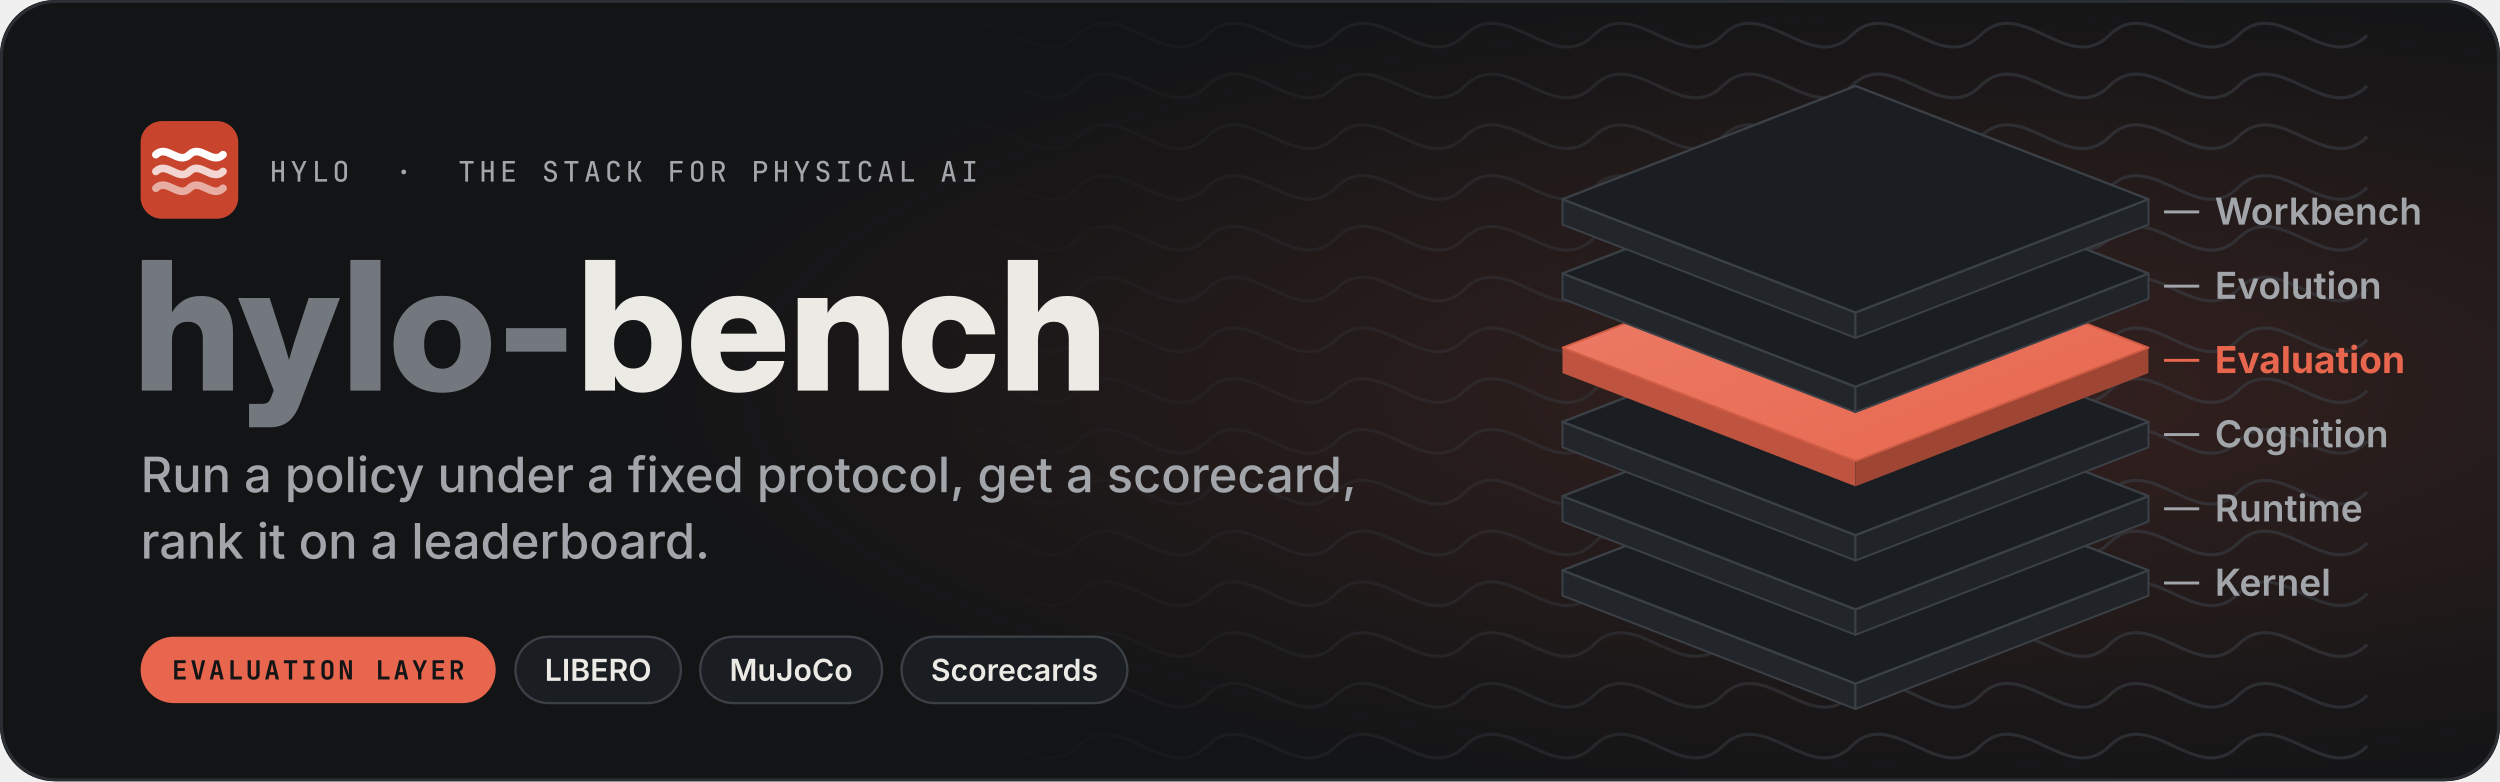
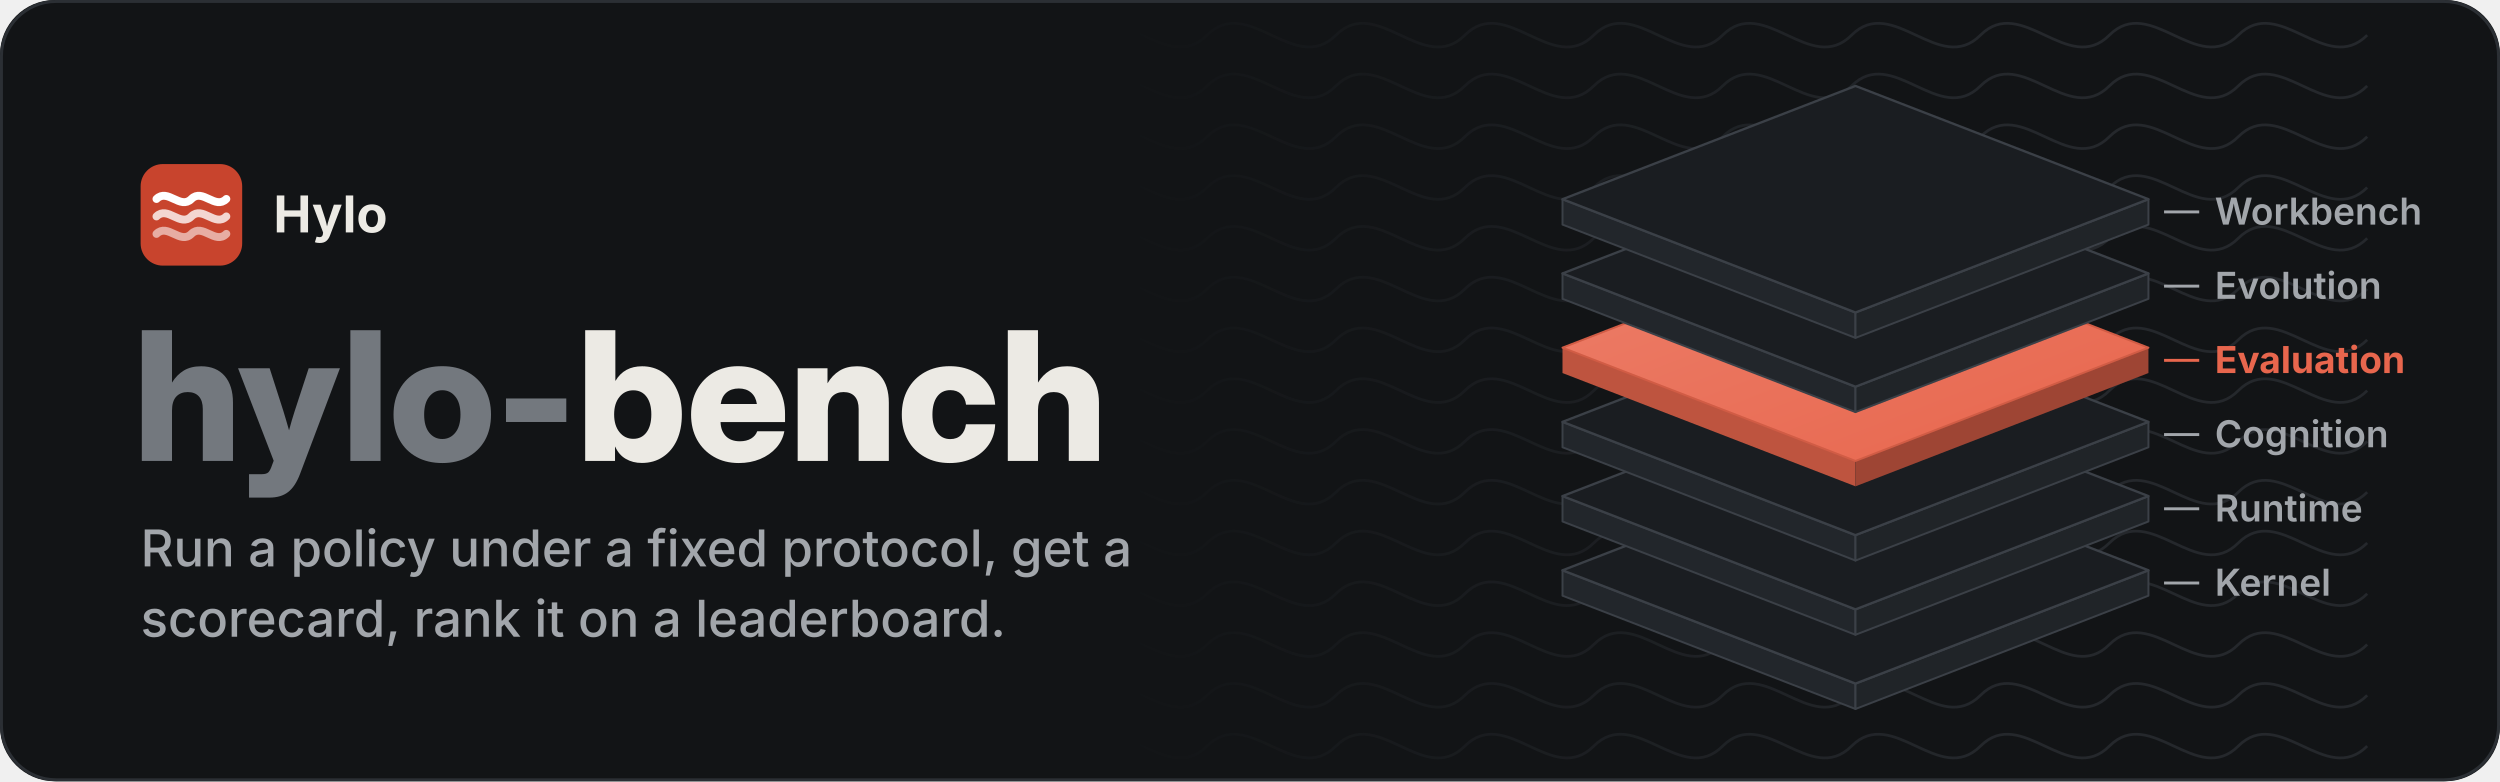
<svg xmlns="http://www.w3.org/2000/svg" viewBox="0 0 1280 400" width="1280" height="400" role="img" aria-labelledby="t d">
  <defs>
+     <path id="b161" d="M135 0V1490H440V888H1089V1490H1395V0H1089V635H440V0Z" />
    <path id="b507" d="M440 -22Q280 -22 174 62Q68 147 68 313Q68 438 128 509Q188 580 284 613Q380 646 490 656Q634 670 698 686Q761 701 761 756V761Q761 832 716 871Q670 910 586 910Q499 910 446 872Q393 835 375 781L100 827Q143 972 272 1052Q400 1132 587 1132Q707 1132 816 1094Q924 1056 992 972Q1061 889 1061 753V0H777V155H767Q726 77 645 28Q564 -22 440 -22ZM525 189Q630 189 696 250Q763 311 763 400V521Q745 508 704 498Q664 489 619 482Q574 474 541 470Q458 458 407 423Q356 388 356 321Q356 256 404 222Q451 189 525 189Z" />
    <path id="b689" d="M128 0V1118H428V0ZM278 1264Q210 1264 162 1309Q114 1354 114 1418Q114 1482 162 1527Q210 1572 278 1572Q346 1572 394 1527Q443 1482 443 1418Q443 1354 394 1309Q346 1264 278 1264Z" />
    <path id="b736" d="M428 1490V0H128V1490Z" />
    <path id="b773" d="M428 647V0H128V1118H411L415 887Q462 1004 548 1068Q634 1132 763 1132Q937 1132 1042 1020Q1147 908 1147 711V0H847V659Q847 763 794 822Q740 881 645 881Q549 881 488 820Q428 758 428 647Z" />
    <path id="b790" d="M628 -22Q460 -22 337 50Q214 123 148 252Q81 382 81 554Q81 727 148 857Q214 987 337 1060Q460 1132 628 1132Q796 1132 919 1060Q1042 987 1108 857Q1175 727 1175 554Q1175 382 1108 252Q1042 123 919 50Q796 -22 628 -22ZM628 214Q748 214 809 311Q870 408 870 555Q870 703 809 800Q748 896 628 896Q508 896 448 800Q387 703 387 555Q387 408 448 311Q508 214 628 214Z" />
    <path id="b889" d="M683 1118V889H474V327Q474 223 576 223Q593 223 624 228Q654 232 671 236L714 11Q664 -4 614 -10Q565 -16 520 -16Q352 -16 263 66Q174 147 174 301V889H20V1118H174V1384H474V1118Z" />
    <path id="b915" d="M513 -14Q339 -14 234 98Q128 210 128 407V1118H428V459Q428 355 482 296Q536 237 630 237Q726 237 786 298Q847 360 847 471V1118H1148V0H864L860 232Q813 113 726 50Q640 -14 513 -14Z" />
    <path id="b95" d="M135 0V1490H1132V1237H440V877H1080V628H440V253H1134V0Z" />
    <path id="b980" d="M443 0 31 1118H350L538 538Q561 463 580 387Q600 311 618 233Q635 311 654 386Q672 462 696 538L882 1118H1197L784 0Z" />
+     <path id="b998" d="M120 -396 189 -170 226 -179Q317 -204 375 -176Q433 -147 443 -63L451 -3L31 1118H350L538 538Q561 465 577 392Q593 320 609 246Q627 321 646 394Q666 466 690 538L886 1118H1201L726 -132Q675 -267 580 -346Q484 -426 316 -426Q256 -426 204 -418Q152 -409 120 -396Z" />
    <path id="dx1459" d="M806 712V444H119V712Z" />
    <path id="dx578" d="M742 -23Q638 -23 558 24Q479 70 438 163H436V0H96V1490H440V914H442Q540 1079 745 1079Q879 1079 981 1009Q1083 939 1140 815Q1198 691 1198 530Q1198 363 1142 238Q1085 114 982 46Q880 -23 742 -23ZM645 252Q740 252 795 326Q850 400 850 530Q850 659 795 732Q740 805 645 805Q548 805 487 730Q426 655 426 530Q426 403 487 328Q548 252 645 252Z" />
    <path id="dx586" d="M598 -24Q434 -24 312 46Q189 115 120 239Q52 363 52 528Q52 692 120 816Q189 941 312 1010Q435 1080 598 1080Q745 1080 859 1024Q973 968 1040 869Q1108 770 1116 641H784Q776 716 728 762Q681 807 605 807Q508 807 454 732Q401 658 401 528Q401 398 455 324Q509 249 605 249Q681 249 727 295Q773 341 783 418H1116Q1112 289 1046 190Q979 90 864 33Q748 -24 598 -24Z" />
    <path id="dx614" d="M596 -24Q434 -24 312 47Q189 118 120 242Q52 367 52 528Q52 689 120 814Q189 938 310 1009Q431 1080 587 1080Q746 1080 866 1010Q987 941 1055 818Q1123 696 1123 536V443H388Q391 342 448 283Q506 224 608 224Q684 224 736 255Q787 286 806 338H1115Q1096 232 1023 150Q950 68 840 22Q729 -24 596 -24ZM390 649H802Q790 732 736 779Q682 826 596 826Q509 826 455 779Q401 732 390 649Z" />
    <path id="dx670" d="M440 574V0H96V1490H440V893Q493 980 574 1030Q655 1079 772 1079Q944 1079 1040 969Q1135 859 1135 664V0H791V592Q791 686 746 736Q701 785 619 785Q538 785 489 734Q440 682 440 574Z" />
    <path id="dx736" d="M440 1490V0H96V1490Z" />
    <path id="dx773" d="M440 574V0H96V1056H436V885Q489 975 571 1027Q653 1079 772 1079Q944 1079 1040 969Q1135 859 1135 664V0H791V592Q791 686 746 736Q701 785 619 785Q538 785 489 734Q440 682 440 574Z" />
    <path id="dx790" d="M608 -24Q442 -24 317 44Q192 112 122 236Q52 360 52 528Q52 694 122 818Q192 943 317 1012Q442 1080 608 1080Q773 1080 898 1012Q1024 943 1094 818Q1163 694 1163 528Q1163 360 1094 236Q1024 113 898 44Q773 -24 608 -24ZM608 250Q698 250 756 322Q815 394 815 528Q815 662 756 734Q698 806 608 806Q518 806 460 734Q401 662 401 528Q401 394 459 322Q517 250 608 250Z" />
    <path id="dx998" d="M129 -418V-151H275Q329 -151 351 -128Q373 -104 392 -46L410 2L4 1056H364L520 570Q537 515 553 460Q569 405 585 349Q600 405 616 460Q633 515 650 570L809 1056H1165L710 -149Q656 -292 574 -355Q493 -418 360 -418Z" />
    <path id="m1501" d="M125 -371 213 214H450L285 -371Z" />
    <path id="m1502" d="M311 -15Q249 -15 206 28Q163 70 163 132Q163 194 206 237Q249 280 311 280Q373 280 416 237Q458 194 458 132Q458 70 416 28Q373 -15 311 -15Z" />
    <path id="m384" d="M165 0V1490H699Q871 1490 986 1430Q1101 1370 1158 1264Q1215 1159 1215 1022Q1215 872 1147 762Q1079 653 943 602L1271 0H1012L710 563Q704 563 697 563H393V0ZM393 758H675Q839 758 912 828Q984 897 984 1022Q984 1148 911 1222Q838 1295 673 1295H393Z" />
    <path id="m507" d="M461 -25Q354 -25 268 14Q183 54 133 130Q83 206 83 316Q83 411 120 472Q157 534 219 570Q281 605 358 623Q434 641 513 650Q661 667 728 680Q795 692 795 751V757Q795 850 740 902Q686 953 581 953Q471 953 408 905Q345 857 322 800L115 854Q153 954 224 1015Q295 1076 386 1104Q478 1132 578 1132Q645 1132 721 1116Q797 1100 864 1058Q931 1017 973 940Q1015 863 1015 742V0H802V153H791Q758 87 678 31Q597 -25 461 -25ZM510 152Q599 152 663 188Q727 223 762 280Q796 337 796 403V546Q780 530 728 518Q675 507 617 499Q559 491 525 487Q432 474 366 436Q299 399 299 313Q299 233 358 192Q418 152 510 152Z" />
    <path id="m578" d="M703 -22Q601 -22 537 12Q473 47 436 93Q400 139 380 175H362V0H148V1490H368V936H380Q399 970 434 1016Q470 1063 534 1098Q598 1132 703 1132Q837 1132 942 1064Q1048 996 1109 867Q1170 738 1170 556Q1170 376 1110 246Q1050 116 944 47Q839 -22 703 -22ZM654 165Q750 165 814 217Q879 269 912 358Q945 447 945 558Q945 668 912 756Q880 843 816 894Q751 945 654 945Q512 945 438 838Q364 732 364 558Q364 383 439 274Q514 165 654 165Z" />
    <path id="m586" d="M618 -23Q460 -23 343 49Q226 121 161 250Q96 380 96 553Q96 727 161 858Q226 988 343 1060Q460 1132 618 1132Q792 1132 918 1044Q1045 957 1086 802L877 752Q854 839 788 892Q721 946 619 946Q518 946 452 893Q385 840 352 750Q320 661 320 553Q320 446 352 358Q385 269 452 216Q518 163 619 163Q723 163 791 218Q859 274 881 365L1089 315Q1048 157 921 67Q794 -23 618 -23Z" />
    <path id="m597" d="M564 -22Q428 -22 322 47Q217 116 156 246Q96 376 96 556Q96 738 157 867Q218 996 324 1064Q429 1132 564 1132Q668 1132 732 1098Q796 1063 832 1016Q867 970 886 936H898V1490H1118V0H904V175H886Q866 139 830 93Q793 47 729 12Q665 -22 564 -22ZM612 165Q752 165 827 274Q902 383 902 558Q902 732 828 838Q754 945 612 945Q515 945 450 894Q386 843 354 756Q321 668 321 558Q321 447 354 358Q387 269 452 217Q517 165 612 165Z" />
    <path id="m614" d="M630 -23Q465 -23 345 48Q225 119 160 248Q96 377 96 551Q96 723 160 854Q223 985 339 1058Q455 1132 611 1132Q738 1132 852 1076Q967 1019 1038 896Q1110 772 1110 570V492H317Q323 330 409 244Q495 159 632 159Q724 159 790 199Q857 239 886 317L1093 268Q1053 137 931 57Q809 -23 630 -23ZM318 656H892Q880 788 810 869Q739 950 612 950Q480 950 404 864Q327 777 318 656Z" />
    <path id="m647" d="M702 1118V939H452V0H232V939H20V1118H232V1246Q232 1350 278 1420Q325 1490 400 1525Q476 1560 565 1560Q631 1560 678 1550Q726 1539 749 1530L698 1352Q682 1356 658 1362Q634 1368 600 1368Q521 1368 486 1329Q452 1290 452 1216V1118Z" />
    <path id="m658" d="M616 -442Q422 -442 305 -371Q188 -300 141 -199L325 -112Q345 -144 378 -180Q412 -215 468 -240Q525 -265 615 -265Q742 -265 822 -204Q902 -144 902 -15V203H883Q863 166 828 123Q792 80 728 48Q665 17 563 17Q431 17 326 79Q220 141 158 262Q96 384 96 563Q96 741 158 868Q219 996 325 1064Q431 1132 566 1132Q669 1132 734 1098Q798 1063 834 1017Q871 971 890 936H906V1118H1121V-16Q1121 -163 1054 -257Q987 -351 873 -396Q759 -442 616 -442ZM614 200Q754 200 828 297Q903 394 903 566Q903 734 830 840Q756 945 614 945Q517 945 452 894Q386 844 354 758Q321 673 321 566Q321 402 396 301Q470 200 614 200Z" />
    <path id="m689" d="M148 0V1118H368V0ZM259 1289Q202 1289 162 1327Q121 1365 121 1419Q121 1474 162 1512Q202 1550 259 1550Q316 1550 357 1512Q398 1474 398 1419Q398 1365 357 1327Q316 1289 259 1289Z" />
    <path id="m727" d="M148 0V1490H368V646H388L829 1118H1093L643 636L1124 0H852L475 501L368 394V0Z" />
    <path id="m736" d="M368 1490V0H148V1490Z" />
    <path id="m773" d="M368 662V0H148V1118H358L359 903Q411 1021 498 1076Q586 1132 704 1132Q875 1132 980 1024Q1084 917 1084 710V0H864V683Q864 804 801 872Q738 940 628 940Q516 940 442 868Q368 795 368 662Z" />
    <path id="m790" d="M618 -23Q461 -23 344 49Q226 121 161 250Q96 380 96 553Q96 727 161 858Q226 988 344 1060Q461 1132 618 1132Q776 1132 894 1060Q1011 988 1076 858Q1141 727 1141 553Q1141 380 1076 250Q1011 121 894 49Q776 -23 618 -23ZM618 163Q720 163 786 216Q853 270 886 358Q918 447 918 553Q918 660 886 750Q853 839 786 892Q720 946 618 946Q517 946 451 892Q385 839 352 750Q320 660 320 553Q320 447 352 358Q385 270 451 216Q517 163 618 163Z" />
    <path id="m843" d="M148 -418V1118H362V936H380Q399 970 434 1016Q470 1063 534 1098Q598 1132 703 1132Q837 1132 942 1064Q1048 996 1109 867Q1170 738 1170 556Q1170 376 1110 246Q1050 116 944 47Q839 -22 703 -22Q601 -22 537 12Q473 47 436 93Q400 139 380 175H368V-418ZM654 165Q750 165 814 217Q879 269 912 358Q945 447 945 558Q945 668 912 756Q880 843 816 894Q751 945 654 945Q512 945 438 838Q364 732 364 558Q364 383 439 274Q514 165 654 165Z" />
    <path id="m852" d="M148 0V1118H361V938H373Q403 1029 480 1082Q558 1134 656 1134Q677 1134 704 1132Q732 1130 749 1128V918Q737 921 703 926Q669 930 634 930Q519 930 444 860Q368 789 368 679V0Z" />
    <path id="m871" d="M549 -23Q367 -23 248 56Q128 134 98 283L305 326Q350 155 551 155Q658 155 720 200Q783 244 783 306Q783 412 626 447L438 490Q130 559 130 799Q130 899 186 974Q241 1049 338 1090Q436 1132 563 1132Q744 1132 847 1054Q950 977 986 853L789 810Q768 869 716 914Q664 958 565 958Q474 958 413 917Q352 876 352 813Q352 757 392 722Q433 688 525 667L705 627Q1010 558 1010 325Q1010 223 952 144Q893 66 789 22Q685 -23 549 -23Z" />
    <path id="m889" d="M626 1118V939H403V302Q403 235 432 204Q460 172 525 172Q543 172 570 176Q598 180 618 184L657 8Q622 -4 582 -10Q541 -15 503 -15Q351 -15 267 64Q183 142 183 284V939H20V1118H183V1384H403V1118Z" />
    <path id="m915" d="M529 -14Q358 -14 253 94Q148 201 148 408V1118H368V435Q368 314 432 246Q495 178 604 178Q716 178 790 250Q864 323 864 456V1118H1085V0H874L873 217Q820 95 732 40Q645 -14 529 -14Z" />
    <path id="m993" d="M57 0 439 574 80 1118H328L454 915Q490 856 519 802Q548 747 575 696Q602 747 630 802Q657 856 694 915L823 1118H1067L703 566L1084 0H837L687 238Q652 294 624 346Q595 398 568 448Q543 398 516 346Q489 294 454 238L302 0Z" />
    <path id="m998" d="M133 -402 187 -223 212 -229Q297 -252 356 -224Q416 -195 447 -87L471 -5L46 1118H284L505 483Q530 409 549 337Q568 265 586 193Q605 265 625 338Q645 410 671 483L896 1118H1132L646 -155Q595 -289 508 -358Q422 -426 287 -426Q235 -426 194 -418Q154 -411 133 -402Z" />
-     <path id="mono1" d="M46 0 235 730H366L554 0H453L407 190H193L147 0ZM213 272H387L335 490Q320 550 311 592Q302 634 300 649Q298 634 289 592Q280 550 266 491Z" />
-     <path id="mono122" d="M88 0V730H325Q395 730 446 703Q497 676 525 628Q553 579 553 512Q553 446 525 398Q497 349 446 322Q394 295 325 295H187V0ZM187 383H325Q383 383 417 418Q451 454 451 512Q451 571 417 606Q383 642 325 642H187Z" />
-     <path id="mono125" d="M89 0V730H315Q382 730 432 704Q482 677 510 630Q538 582 538 518Q538 444 500 391Q463 338 401 316L548 0H439L300 305H187V0ZM187 393H315Q371 393 404 427Q436 461 436 517Q436 574 403 608Q370 642 315 642H187Z" />
-     <path id="mono129" d="M304 -10Q196 -10 132 46Q68 103 68 202H167Q167 144 204 111Q241 78 304 78Q364 78 400 112Q435 145 435 201Q435 243 412 274Q389 306 347 317L239 346Q168 366 126 418Q85 471 85 543Q85 602 112 646Q138 691 186 716Q234 740 297 740Q361 740 410 716Q458 691 485 647Q512 603 512 545H414Q414 593 382 623Q349 653 297 653Q245 653 214 623Q182 593 182 545Q182 506 203 480Q224 453 262 442L373 412Q448 392 490 336Q532 279 532 201Q532 137 504 90Q476 42 424 16Q373 -10 304 -10Z" />
-     <path id="mono137" d="M251 0V640H53V730H547V640H350V0Z" />
-     <path id="mono168" d="M251 0V271L32 730H137L272 442Q284 416 292 395Q299 374 301 365Q304 374 312 395Q319 416 332 442L466 730H568L350 271V0Z" />
-     <path id="mono27" d="M308 -10Q207 -10 148 46Q88 103 88 202V529Q88 627 148 684Q207 740 308 740Q408 740 468 683Q527 626 527 529H428Q428 588 396 620Q364 652 308 652Q251 652 219 620Q187 588 187 529V202Q187 142 219 110Q251 78 308 78Q364 78 396 110Q428 142 428 202H527Q527 104 468 47Q408 -10 308 -10Z" />
-     <path id="mono37" d="M97 0V730H522V641H195V424H487V338H195V89H522V0Z" />
-     <path id="mono56" d="M91 0V730H527V639H188V409H501V319H190V0Z" />
-     <path id="mono64" d="M89 0V730H188V422H412V730H511V0H412V332H188V0Z" />
-     <path id="mono67" d="M101 0V90H250V640H101V730H499V640H350V90H499V0Z" />
-     <path id="mono81" d="M88 0V730H187V420H289L445 730H553L376 379L562 0H450L287 333H187V0Z" />
-     <path id="mono818" d="M300 259Q262 259 238 282Q215 305 215 341Q215 379 238 403Q262 427 300 427Q338 427 362 403Q385 379 385 341Q385 305 362 282Q338 259 300 259Z" />
-     <path id="mono83" d="M128 0V730H227V90H552V0Z" />
-     <path id="mono96" d="M300 -10Q200 -10 142 48Q84 106 84 212V519Q84 624 142 682Q200 740 300 740Q400 740 458 682Q516 625 516 519V212Q516 106 458 48Q400 -10 300 -10ZM300 78Q356 78 386 110Q417 142 417 202V529Q417 588 387 620Q357 652 300 652Q243 652 213 620Q183 588 183 529V202Q183 142 214 110Q244 78 300 78Z" />
-     <path id="monob1" d="M35 0 219 730H380L565 0H437L397 177H203L163 0ZM226 279H374L330 475Q319 524 311 564Q303 603 300 621Q297 603 289 564Q281 524 270 476Z" />
-     <path id="monob125" d="M77 0V730H307Q380 730 434 703Q487 676 517 628Q547 579 547 513Q547 440 511 386Q475 331 414 308L557 0H420L292 290H201V0ZM201 400H307Q360 400 390 429Q420 458 420 509Q420 560 390 590Q359 620 307 620H201Z" />
-     <path id="monob137" d="M237 0V617H46V730H554V617H363V0Z" />
-     <path id="monob142" d="M300 -10Q193 -10 132 48Q72 107 72 208V730H198V209Q198 157 224 128Q250 99 300 99Q349 99 376 128Q402 157 402 209V730H528V208Q528 107 468 48Q408 -10 300 -10Z" />
-     <path id="monob161" d="M219 0 35 730H164L275 254Q284 219 292 178Q299 138 303 114Q307 138 314 178Q322 219 331 255L438 730H565L381 0Z" />
-     <path id="monob168" d="M237 0V265L23 730H155L268 477Q281 447 290 418Q299 389 302 373Q306 389 314 418Q323 447 336 477L447 730H577L363 265V0Z" />
-     <path id="monob37" d="M88 0V730H526V620H211V430H491V324H211V110H526V0Z" />
-     <path id="monob67" d="M90 0V113H237V617H90V730H510V617H363V113H510V0Z" />
-     <path id="monob83" d="M121 0V730H246V113H556V0Z" />
-     <path id="monob90" d="M72 0V730H225L428 140Q425 172 422 216Q419 259 416 304Q414 349 414 384V730H528V0H375L174 590Q176 561 179 520Q182 479 184 436Q186 393 186 357V0Z" />
-     <path id="monob96" d="M300 -10Q195 -10 134 50Q72 110 72 216V514Q72 620 134 680Q195 740 300 740Q405 740 466 680Q528 620 528 515V216Q528 110 466 50Q405 -10 300 -10ZM300 100Q351 100 377 128Q403 155 403 206V524Q403 575 377 602Q351 630 300 630Q249 630 223 602Q197 575 197 524V206Q197 155 223 128Q249 100 300 100Z" />
-     <path id="sb197" d="M417 1490V0H150V1490Z" />
-     <path id="sb266" d="M560 -20Q339 -20 208 100Q78 219 78 440V525H345V438Q345 320 404 260Q462 200 560 200Q657 200 715 260Q773 321 773 438V1490H1038V441Q1038 219 908 100Q779 -20 560 -20Z" />
    <path id="sb271" d="M150 0V1490H417V1048L413 729Q465 809 523 884Q581 959 654 1044L1045 1490H1377L805 845L1387 0H1072L620 668L417 447V0Z" />
-     <path id="sb281" d="M150 0V1490H417V225H1075V0Z" />
-     <path id="sb292" d="M150 0V1490H552L835 721Q850 677 870 606Q889 536 909 456Q929 375 946 301Q963 374 983 454Q1003 535 1022 606Q1042 676 1056 721L1336 1490H1739V0H1473V752Q1473 808 1474 890Q1476 973 1478 1066Q1481 1159 1482 1248Q1457 1152 1429 1057Q1401 962 1376 882Q1351 802 1333 752L1058 0H831L552 752Q534 800 510 878Q485 956 458 1050Q430 1144 402 1240Q404 1156 406 1064Q409 973 410 891Q412 809 412 752V0Z" />
-     <path id="sb321" d="M788 -20Q592 -20 438 71Q283 162 193 333Q103 504 103 744Q103 985 193 1156Q283 1328 438 1419Q592 1510 788 1510Q983 1510 1138 1419Q1292 1328 1382 1156Q1471 985 1471 744Q1471 503 1382 332Q1292 162 1138 71Q983 -20 788 -20ZM788 219Q970 219 1086 354Q1202 489 1202 744Q1202 1000 1086 1136Q970 1271 788 1271Q605 1271 488 1136Q371 1000 371 744Q371 490 488 354Q605 219 788 219Z" />
    <path id="sb384" d="M150 0V1490H707Q964 1490 1098 1358Q1232 1226 1232 1013Q1232 862 1164 753Q1096 644 964 592L1287 0H988L695 547H417V0ZM417 768H668Q819 768 889 832Q959 895 959 1013Q959 1133 889 1200Q819 1266 666 1266H417Z" />
-     <path id="sb397" d="M673 -23Q413 -23 258 97Q104 217 95 438H358Q367 320 456 262Q545 205 671 205Q803 205 886 264Q970 324 970 420Q970 507 896 552Q822 596 701 627L532 671Q345 719 240 816Q136 913 136 1071Q136 1203 207 1302Q278 1400 401 1455Q524 1510 680 1510Q839 1510 958 1455Q1078 1400 1146 1303Q1214 1206 1217 1082H958Q948 1177 872 1230Q797 1283 676 1283Q550 1283 478 1228Q406 1172 406 1087Q406 1024 444 984Q483 945 542 921Q600 897 660 882L799 846Q909 819 1010 768Q1110 718 1174 633Q1237 548 1237 418Q1237 287 1170 188Q1103 88 977 32Q851 -23 673 -23Z" />
    <path id="sb459" d="M452 0 50 1490H337L531 697Q554 596 574 484Q594 371 613 260Q633 371 654 484Q676 596 701 697L903 1490H1186L1387 697Q1412 597 1434 486Q1455 375 1475 265Q1494 375 1514 486Q1535 597 1558 697L1751 1490H2039L1636 0H1330L1113 823Q1093 901 1076 989Q1059 1077 1043 1173Q1028 1080 1012 993Q997 906 975 823L758 0Z" />
-     <path id="sb507" d="M450 -23Q344 -23 259 16Q174 54 125 129Q76 204 76 314Q76 440 138 510Q199 579 296 610Q394 642 502 653Q648 669 713 682Q778 696 778 754V759Q778 841 728 886Q678 932 583 932Q485 932 427 889Q369 846 349 791L108 840Q157 988 286 1060Q414 1132 582 1132Q661 1132 742 1114Q822 1095 889 1052Q956 1008 997 934Q1038 859 1038 747V0H789V154H779Q742 82 661 30Q580 -23 450 -23ZM517 170Q637 170 708 239Q780 308 780 401V533Q762 519 716 508Q670 498 618 490Q567 483 533 478Q445 466 386 430Q328 394 328 317Q328 245 381 208Q434 170 517 170Z" />
    <path id="sb578" d="M728 -20Q632 -20 568 12Q505 45 467 91Q429 137 409 177H392V0H138V1490H398V933H409Q428 972 465 1018Q502 1065 566 1098Q630 1132 729 1132Q858 1132 962 1066Q1067 1000 1128 872Q1190 743 1190 557Q1190 373 1130 244Q1069 115 965 48Q861 -20 728 -20ZM658 194Q788 194 856 298Q923 401 923 558Q923 714 856 816Q790 918 658 918Q529 918 461 820Q393 721 393 558Q393 395 462 294Q531 194 658 194Z" />
    <path id="sb586" d="M623 -23Q460 -23 340 50Q220 122 154 252Q89 381 89 553Q89 727 154 858Q220 988 340 1060Q460 1132 623 1132Q810 1132 940 1038Q1069 945 1105 781L862 730Q841 817 780 869Q719 921 625 921Q489 921 422 816Q354 711 354 554Q354 451 384 368Q414 285 474 236Q534 188 625 188Q721 188 782 242Q844 297 865 387L1108 336Q1072 169 942 73Q812 -23 623 -23Z" />
-     <path id="sb597" d="M550 -20Q418 -20 314 48Q209 115 149 244Q89 373 89 557Q89 743 150 872Q211 1000 316 1066Q420 1132 549 1132Q649 1132 712 1098Q776 1065 813 1018Q850 972 870 933H881V1490H1141V0H886V177H870Q849 137 811 91Q773 45 710 12Q646 -20 550 -20ZM621 194Q748 194 817 294Q886 395 886 558Q886 721 818 820Q749 918 621 918Q489 918 422 816Q355 714 355 558Q355 401 422 298Q490 194 621 194Z" />
    <path id="sb614" d="M632 -23Q463 -23 342 48Q220 119 154 248Q89 377 89 552Q89 724 154 854Q218 985 336 1058Q455 1132 615 1132Q751 1132 868 1072Q984 1013 1055 888Q1126 764 1126 568V486H348Q353 337 432 259Q510 181 635 181Q721 181 782 218Q844 255 870 326L1109 277Q1069 142 944 60Q818 -23 632 -23ZM349 663H873Q861 783 796 856Q732 928 616 928Q497 928 428 852Q358 775 349 663Z" />
-     <path id="sb65" d="M150 0V1490H720Q881 1490 988 1440Q1094 1389 1148 1302Q1201 1214 1201 1103Q1201 967 1126 889Q1050 811 941 786V771Q1020 767 1093 723Q1166 679 1212 599Q1259 519 1259 406Q1259 290 1203 198Q1147 106 1034 53Q922 0 751 0ZM417 223H709Q857 223 922 280Q988 337 988 426Q988 526 915 594Q842 662 718 662H417ZM417 855H686Q792 855 863 912Q934 970 934 1069Q934 1156 873 1212Q812 1268 692 1268H417Z" />
    <path id="sb658" d="M620 -442Q418 -442 296 -368Q174 -294 132 -183L352 -104Q378 -152 438 -198Q497 -244 619 -244Q740 -244 813 -188Q886 -131 886 -11V200H864Q844 160 807 117Q770 74 708 46Q646 17 549 17Q421 17 316 78Q212 138 150 259Q89 380 89 562Q89 745 150 872Q212 1000 317 1066Q422 1132 551 1132Q650 1132 714 1099Q778 1066 816 1020Q854 973 874 933H888V1118H1143V-3Q1143 -153 1075 -250Q1007 -347 889 -394Q771 -442 620 -442ZM622 222Q749 222 818 313Q887 404 887 564Q887 723 819 820Q751 918 622 918Q490 918 422 817Q355 716 355 564Q355 409 423 316Q491 222 622 222Z" />
    <path id="sb670" d="M398 655V0H138V1490H394V911Q496 1132 733 1132Q906 1132 1011 1022Q1116 912 1116 711V0H855V671Q855 783 797 847Q739 911 637 911Q533 911 466 844Q398 777 398 655Z" />
    <path id="sb689" d="M138 0V1118H398V0ZM268 1276Q206 1276 162 1318Q117 1359 117 1419Q117 1478 162 1520Q206 1561 268 1561Q331 1561 376 1520Q420 1478 420 1419Q420 1359 376 1318Q331 1276 268 1276Z" />
    <path id="sb727" d="M138 0V1490H398V667H417L820 1118H1125L692 635L1151 0H839L494 479L398 376V0Z" />
    <path id="sb73" d="M785 -20Q589 -20 435 71Q281 162 192 333Q103 504 103 744Q103 985 192 1156Q282 1328 436 1419Q590 1510 785 1510Q948 1510 1082 1449Q1215 1388 1302 1272Q1389 1157 1413 994H1144Q1119 1126 1021 1198Q923 1271 789 1271Q606 1271 488 1134Q371 998 371 744Q371 487 489 353Q607 219 788 219Q922 219 1020 292Q1119 364 1144 496H1414Q1393 353 1311 236Q1229 119 1095 50Q961 -20 785 -20Z" />
    <path id="sb736" d="M398 1490V0H138V1490Z" />
    <path id="sb766" d="M138 0V1118H382L390 905Q434 1024 520 1080Q607 1136 707 1136Q921 1136 994 893Q1039 1014 1136 1075Q1233 1136 1351 1136Q1502 1136 1604 1038Q1706 940 1706 754V0H1446V714Q1446 818 1389 866Q1332 914 1252 914Q1157 914 1103 855Q1049 796 1049 702V0H795V726Q795 811 742 862Q689 914 606 914Q520 914 459 856Q398 797 398 685V0Z" />
    <path id="sb773" d="M398 655V0H138V1118H384L387 895Q487 1132 733 1132Q906 1132 1010 1022Q1115 912 1115 711V0H855V671Q855 783 797 847Q739 911 637 911Q533 911 466 844Q398 777 398 655Z" />
    <path id="sb790" d="M623 -23Q460 -23 340 50Q220 122 154 252Q89 381 89 553Q89 727 154 858Q220 988 340 1060Q460 1132 623 1132Q786 1132 906 1060Q1026 988 1092 858Q1158 727 1158 553Q1158 381 1092 252Q1026 122 906 50Q786 -23 623 -23ZM623 188Q714 188 774 237Q834 286 864 369Q894 452 894 554Q894 657 864 740Q834 823 774 872Q714 921 623 921Q533 921 473 872Q413 823 384 740Q354 657 354 554Q354 452 384 369Q413 286 473 237Q533 188 623 188Z" />
    <path id="sb852" d="M138 0V1118H390V931H402Q432 1028 507 1080Q582 1133 678 1133Q728 1133 773 1126V887Q757 891 721 896Q685 900 650 900Q541 900 470 832Q398 765 398 658V0Z" />
-     <path id="sb871" d="M561 -23Q368 -23 242 60Q117 142 88 294L331 340Q375 176 566 176Q662 176 718 214Q775 253 775 310Q775 405 624 438L433 479Q119 547 119 792Q119 896 176 972Q233 1048 334 1090Q436 1132 570 1132Q760 1132 870 1053Q981 974 1015 844L783 798Q763 856 713 897Q663 938 573 938Q491 938 435 902Q379 865 379 808Q379 759 416 728Q452 696 538 677L728 637Q1041 570 1041 335Q1041 229 980 148Q919 68 810 22Q702 -23 561 -23Z" />
    <path id="sb889" d="M655 1118V914H439V315Q439 254 464 226Q490 197 550 197Q568 197 597 202Q626 206 645 210L686 9Q643 -4 598 -10Q553 -15 512 -15Q351 -15 265 65Q179 145 179 293V914H20V1118H179V1384H439V1118Z" />
    <path id="sb915" d="M521 -14Q348 -14 243 96Q138 206 138 407V1118H398V447Q398 335 456 271Q515 207 617 207Q721 207 788 274Q855 341 855 463V1118H1116V0H869L867 224Q767 -14 521 -14Z" />
    <path id="sb95" d="M150 0V1490H1118V1265H417V863H1066V641H417V225H1122V0Z" />
    <path id="sb980" d="M455 0 39 1118H317L521 510Q546 436 566 361Q585 286 604 210Q622 286 641 361Q660 436 685 510L888 1118H1164L746 0Z" />
    <clipPath id="cardclip">
      <rect width="1280" height="400" rx="28" />
    </clipPath>
-     <radialGradient id="glow" cx="0.78" cy="0.5" r="0.55">
-       <stop offset="0" stop-color="#e8664d" stop-opacity="0.16" />
-       <stop offset="1" stop-color="#e8664d" stop-opacity="0" />
-     </radialGradient>
    <linearGradient id="wavefade" x1="0" y1="0" x2="1" y2="0">
-       <stop offset="0.38" stop-color="#fff" stop-opacity="0" />
-       <stop offset="0.75" stop-color="#fff" stop-opacity="1" />
+       <stop offset="0.45" stop-color="#fff" stop-opacity="0" />
+       <stop offset="0.8" stop-color="#fff" stop-opacity="1" />
    </linearGradient>
    <mask id="wavemask">
      <rect width="1280" height="400" fill="url(#wavefade)" />
    </mask>
    <linearGradient id="slab2" x1="0" y1="0" x2="1" y2="1">
      <stop offset="0" stop-color="#ec7e69" />
      <stop offset="1" stop-color="#e8664d" />
    </linearGradient>
  </defs>
  <g clip-path="url(#cardclip)">
    <rect x="0.0" y="0.0" width="1280.0" height="400.0" rx="0" fill="#121416" />
-     <rect x="0.0" y="0.0" width="1280.0" height="400.0" rx="0" fill="url(#glow)" />
-     <g mask="url(#wavemask)" fill="none" stroke="#3b4047" stroke-width="1.6" opacity="0.55">
+     <g mask="url(#wavemask)" fill="none" stroke="#3b4047" stroke-width="1.4" opacity="0.45">
      <path d="M420 18c21-21 45 21 66 0s45 21 66 0s45 21 66 0s45 21 66 0s45 21 66 0s45 21 66 0s45 21 66 0s45 21 66 0s45 21 66 0s45 21 66 0s45 21 66 0s45 21 66 0" />
      <path d="M420 44c21-21 45 21 66 0s45 21 66 0s45 21 66 0s45 21 66 0s45 21 66 0s45 21 66 0s45 21 66 0s45 21 66 0s45 21 66 0s45 21 66 0s45 21 66 0s45 21 66 0" />
      <path d="M420 70c21-21 45 21 66 0s45 21 66 0s45 21 66 0s45 21 66 0s45 21 66 0s45 21 66 0s45 21 66 0s45 21 66 0s45 21 66 0s45 21 66 0s45 21 66 0s45 21 66 0" />
      <path d="M420 96c21-21 45 21 66 0s45 21 66 0s45 21 66 0s45 21 66 0s45 21 66 0s45 21 66 0s45 21 66 0s45 21 66 0s45 21 66 0s45 21 66 0s45 21 66 0s45 21 66 0" />
      <path d="M420 122c21-21 45 21 66 0s45 21 66 0s45 21 66 0s45 21 66 0s45 21 66 0s45 21 66 0s45 21 66 0s45 21 66 0s45 21 66 0s45 21 66 0s45 21 66 0s45 21 66 0" />
      <path d="M420 148c21-21 45 21 66 0s45 21 66 0s45 21 66 0s45 21 66 0s45 21 66 0s45 21 66 0s45 21 66 0s45 21 66 0s45 21 66 0s45 21 66 0s45 21 66 0s45 21 66 0" />
      <path d="M420 174c21-21 45 21 66 0s45 21 66 0s45 21 66 0s45 21 66 0s45 21 66 0s45 21 66 0s45 21 66 0s45 21 66 0s45 21 66 0s45 21 66 0s45 21 66 0s45 21 66 0" />
      <path d="M420 200c21-21 45 21 66 0s45 21 66 0s45 21 66 0s45 21 66 0s45 21 66 0s45 21 66 0s45 21 66 0s45 21 66 0s45 21 66 0s45 21 66 0s45 21 66 0s45 21 66 0" />
      <path d="M420 226c21-21 45 21 66 0s45 21 66 0s45 21 66 0s45 21 66 0s45 21 66 0s45 21 66 0s45 21 66 0s45 21 66 0s45 21 66 0s45 21 66 0s45 21 66 0s45 21 66 0" />
      <path d="M420 252c21-21 45 21 66 0s45 21 66 0s45 21 66 0s45 21 66 0s45 21 66 0s45 21 66 0s45 21 66 0s45 21 66 0s45 21 66 0s45 21 66 0s45 21 66 0s45 21 66 0" />
      <path d="M420 278c21-21 45 21 66 0s45 21 66 0s45 21 66 0s45 21 66 0s45 21 66 0s45 21 66 0s45 21 66 0s45 21 66 0s45 21 66 0s45 21 66 0s45 21 66 0s45 21 66 0" />
      <path d="M420 304c21-21 45 21 66 0s45 21 66 0s45 21 66 0s45 21 66 0s45 21 66 0s45 21 66 0s45 21 66 0s45 21 66 0s45 21 66 0s45 21 66 0s45 21 66 0s45 21 66 0" />
      <path d="M420 330c21-21 45 21 66 0s45 21 66 0s45 21 66 0s45 21 66 0s45 21 66 0s45 21 66 0s45 21 66 0s45 21 66 0s45 21 66 0s45 21 66 0s45 21 66 0s45 21 66 0" />
      <path d="M420 356c21-21 45 21 66 0s45 21 66 0s45 21 66 0s45 21 66 0s45 21 66 0s45 21 66 0s45 21 66 0s45 21 66 0s45 21 66 0s45 21 66 0s45 21 66 0s45 21 66 0" />
      <path d="M420 382c21-21 45 21 66 0s45 21 66 0s45 21 66 0s45 21 66 0s45 21 66 0s45 21 66 0s45 21 66 0s45 21 66 0s45 21 66 0s45 21 66 0s45 21 66 0s45 21 66 0" />
      <path d="M420 408c21-21 45 21 66 0s45 21 66 0s45 21 66 0s45 21 66 0s45 21 66 0s45 21 66 0s45 21 66 0s45 21 66 0s45 21 66 0s45 21 66 0s45 21 66 0s45 21 66 0" />
    </g>
  </g>
  <rect x="0.75" y="0.75" width="1278.5" height="398.5" rx="28" fill="none" stroke="#2b2f34" stroke-width="1.5" />
  <polygon points="800.0,292.0 950.0,350.0 950.0,363.0 800.0,305.0" fill="#22262b" stroke="#3b4047" stroke-width="1" stroke-linejoin="round" />
  <polygon points="950.0,350.0 1100.0,292.0 1100.0,305.0 950.0,363.0" fill="#202428" stroke="#3b4047" stroke-width="1" stroke-linejoin="round" />
  <polygon points="950.0,234.0 1100.0,292.0 950.0,350.0 800.0,292.0" fill="#1a1d21" stroke="#3b4047" stroke-width="1.2" stroke-linejoin="round" />
  <line x1="1108" y1="298.5" x2="1126" y2="298.5" stroke="#a2a6ab" stroke-width="1.5" />
  <g transform="translate(1134.0 305.0) scale(0.00928 -0.00928)" fill="#a2a6ab">
    <use href="#sb271" x="0" />
    <use href="#sb614" x="1359" />
    <use href="#sb852" x="2570" />
    <use href="#sb773" x="3403" />
    <use href="#sb614" x="4656" />
    <use href="#sb736" x="5867" />
  </g>
  <polygon points="800.0,254.0 950.0,312.0 950.0,325.0 800.0,267.0" fill="#22262b" stroke="#3b4047" stroke-width="1" stroke-linejoin="round" />
  <polygon points="950.0,312.0 1100.0,254.0 1100.0,267.0 950.0,325.0" fill="#202428" stroke="#3b4047" stroke-width="1" stroke-linejoin="round" />
  <polygon points="950.0,196.0 1100.0,254.0 950.0,312.0 800.0,254.0" fill="#1a1d21" stroke="#3b4047" stroke-width="1.2" stroke-linejoin="round" />
  <line x1="1108" y1="260.5" x2="1126" y2="260.5" stroke="#a2a6ab" stroke-width="1.5" />
  <g transform="translate(1134.0 267.0) scale(0.00928 -0.00928)" fill="#a2a6ab">
    <use href="#sb384" x="0" />
    <use href="#sb915" x="1336" />
    <use href="#sb773" x="2590" />
    <use href="#sb889" x="3843" />
    <use href="#sb689" x="4566" />
    <use href="#sb766" x="5102" />
    <use href="#sb614" x="6946" />
  </g>
  <polygon points="800.0,216.0 950.0,274.0 950.0,287.0 800.0,229.0" fill="#22262b" stroke="#3b4047" stroke-width="1" stroke-linejoin="round" />
  <polygon points="950.0,274.0 1100.0,216.0 1100.0,229.0 950.0,287.0" fill="#202428" stroke="#3b4047" stroke-width="1" stroke-linejoin="round" />
  <polygon points="950.0,158.0 1100.0,216.0 950.0,274.0 800.0,216.0" fill="#1a1d21" stroke="#3b4047" stroke-width="1.2" stroke-linejoin="round" />
  <line x1="1108" y1="222.5" x2="1126" y2="222.5" stroke="#a2a6ab" stroke-width="1.5" />
  <g transform="translate(1134.0 229.0) scale(0.00928 -0.00928)" fill="#a2a6ab">
    <use href="#sb73" x="0" />
    <use href="#sb790" x="1509" />
    <use href="#sb658" x="2756" />
    <use href="#sb773" x="4037" />
    <use href="#sb689" x="5290" />
    <use href="#sb889" x="5826" />
    <use href="#sb689" x="6549" />
    <use href="#sb790" x="7085" />
    <use href="#sb773" x="8332" />
  </g>
  <polygon points="800.0,178.0 950.0,236.0 950.0,249.0 800.0,191.0" fill="#be543f" />
  <polygon points="950.0,236.0 1100.0,178.0 1100.0,191.0 950.0,249.0" fill="#9e4534" />
  <polygon points="950.0,120.0 1100.0,178.0 950.0,236.0 800.0,178.0" fill="url(#slab2)" stroke="#d15c45" stroke-width="1" stroke-linejoin="round" />
  <line x1="1108" y1="184.5" x2="1126" y2="184.5" stroke="#e8664d" stroke-width="1.5" />
  <g transform="translate(1134.0 191.0) scale(0.00928 -0.00928)" fill="#e8664d">
    <use href="#b95" x="0" />
    <use href="#b980" x="1244" />
    <use href="#b507" x="2452" />
    <use href="#b736" x="3641" />
    <use href="#b915" x="4196" />
    <use href="#b507" x="5471" />
    <use href="#b889" x="6660" />
    <use href="#b689" x="7410" />
    <use href="#b790" x="7965" />
    <use href="#b773" x="9221" />
  </g>
  <polygon points="800.0,140.0 950.0,198.0 950.0,211.0 800.0,153.0" fill="#22262b" stroke="#3b4047" stroke-width="1" stroke-linejoin="round" />
  <polygon points="950.0,198.0 1100.0,140.0 1100.0,153.0 950.0,211.0" fill="#202428" stroke="#3b4047" stroke-width="1" stroke-linejoin="round" />
  <polygon points="950.0,82.0 1100.0,140.0 950.0,198.0 800.0,140.0" fill="#1a1d21" stroke="#3b4047" stroke-width="1.2" stroke-linejoin="round" />
  <line x1="1108" y1="146.5" x2="1126" y2="146.5" stroke="#a2a6ab" stroke-width="1.5" />
  <g transform="translate(1134.0 153.0) scale(0.00928 -0.00928)" fill="#a2a6ab">
    <use href="#sb95" x="0" />
    <use href="#sb980" x="1240" />
    <use href="#sb790" x="2404" />
    <use href="#sb736" x="3651" />
    <use href="#sb915" x="4187" />
    <use href="#sb889" x="5441" />
    <use href="#sb689" x="6164" />
    <use href="#sb790" x="6700" />
    <use href="#sb773" x="7947" />
  </g>
  <polygon points="800.0,102.0 950.0,160.0 950.0,173.0 800.0,115.0" fill="#22262b" stroke="#3b4047" stroke-width="1" stroke-linejoin="round" />
  <polygon points="950.0,160.0 1100.0,102.0 1100.0,115.0 950.0,173.0" fill="#202428" stroke="#3b4047" stroke-width="1" stroke-linejoin="round" />
  <polygon points="950.0,44.0 1100.0,102.0 950.0,160.0 800.0,102.0" fill="#1a1d21" stroke="#3b4047" stroke-width="1.2" stroke-linejoin="round" />
  <line x1="1108" y1="108.5" x2="1126" y2="108.5" stroke="#a2a6ab" stroke-width="1.5" />
  <g transform="translate(1134.0 115.0) scale(0.00928 -0.00928)" fill="#a2a6ab">
    <use href="#sb459" x="0" />
    <use href="#sb790" x="1986" />
    <use href="#sb852" x="3233" />
    <use href="#sb727" x="4078" />
    <use href="#sb578" x="5244" />
    <use href="#sb614" x="6522" />
    <use href="#sb773" x="7733" />
    <use href="#sb586" x="8986" />
    <use href="#sb670" x="10179" />
  </g>
-   <g transform="translate(72 62) scale(0.7812)">
+   <g transform="translate(72 84) scale(0.8125)">
    <rect width="64" height="64" rx="14" fill="#c8442d" />
    <g fill="none" stroke="#ffffff" stroke-width="5" stroke-linecap="round">
      <path d="M10 22c7-7 15 7 22 0s15 7 22 0" />
      <path d="M10 33c7-7 15 7 22 0s15 7 22 0" opacity=".78" />
      <path d="M10 44c7-7 15 7 22 0s15 7 22 0" opacity=".56" />
    </g>
  </g>
-   <g transform="translate(138.0 93.0) scale(0.0145 -0.0145)" fill="#a2a6ab">
-     <use href="#mono64" x="0" />
-     <use href="#mono168" x="740" />
-     <use href="#mono83" x="1480" />
-     <use href="#mono96" x="2220" />
-     <use href="#mono818" x="4440" />
-     <use href="#mono137" x="6660" />
-     <use href="#mono64" x="7400" />
-     <use href="#mono37" x="8140" />
-     <use href="#mono129" x="9620" />
-     <use href="#mono137" x="10360" />
-     <use href="#mono1" x="11100" />
-     <use href="#mono27" x="11840" />
-     <use href="#mono81" x="12580" />
-     <use href="#mono56" x="14060" />
-     <use href="#mono96" x="14800" />
-     <use href="#mono125" x="15540" />
-     <use href="#mono122" x="17020" />
-     <use href="#mono64" x="17760" />
-     <use href="#mono168" x="18500" />
-     <use href="#mono129" x="19240" />
-     <use href="#mono67" x="19980" />
-     <use href="#mono27" x="20720" />
-     <use href="#mono1" x="21460" />
-     <use href="#mono83" x="22200" />
-     <use href="#mono1" x="23680" />
-     <use href="#mono67" x="24420" />
-   </g>
-   <g transform="translate(68.3 200.0) scale(0.04492 -0.04492)" fill="#73787e">
+   <g transform="translate(140.0 119.0) scale(0.0127 -0.0127)" fill="#eceae4">
+     <use href="#b161" x="0" />
+     <use href="#b998" x="1551" />
+     <use href="#b736" x="2789" />
+     <use href="#b790" x="3344" />
+   </g>
+   <g transform="translate(68.3 236.0) scale(0.04492 -0.04492)" fill="#73787e">
    <use href="#dx670" x="0" />
    <use href="#dx998" x="1189" />
    <use href="#dx736" x="2377" />
    <use href="#dx790" x="2913" />
    <use href="#dx1459" x="4128" />
  </g>
-   <g transform="translate(295.3 200.0) scale(0.04492 -0.04492)" fill="#eceae4">
+   <g transform="translate(295.3 236.0) scale(0.04492 -0.04492)" fill="#eceae4">
    <use href="#dx578" x="0" />
    <use href="#dx614" x="1251" />
    <use href="#dx773" x="2422" />
    <use href="#dx586" x="3653" />
    <use href="#dx670" x="4817" />
  </g>
-   <g transform="translate(72.0 252.0) scale(0.01221 -0.01221)" fill="#a2a6ab">
+   <g transform="translate(72.0 290.0) scale(0.0127 -0.0127)" fill="#a2a6ab">
    <use href="#m384" x="0" />
    <use href="#m915" x="1327" />
    <use href="#m773" x="2559" />
    <use href="#m507" x="4337" />
    <use href="#m843" x="6046" />
    <use href="#m790" x="7312" />
    <use href="#m736" x="8549" />
    <use href="#m689" x="9065" />
    <use href="#m586" x="9581" />
    <use href="#m998" x="10724" />
    <use href="#m915" x="12448" />
    <use href="#m773" x="13680" />
    <use href="#m597" x="14912" />
    <use href="#m614" x="16178" />
    <use href="#m852" x="17381" />
    <use href="#m507" x="18719" />
    <use href="#m647" x="20428" />
    <use href="#m689" x="21211" />
    <use href="#m993" x="21727" />
    <use href="#m614" x="22824" />
    <use href="#m597" x="24027" />
    <use href="#m843" x="25839" />
    <use href="#m852" x="27105" />
    <use href="#m790" x="27858" />
    <use href="#m889" x="29095" />
    <use href="#m790" x="29772" />
    <use href="#m586" x="31009" />
    <use href="#m790" x="32191" />
    <use href="#m736" x="33428" />
    <use href="#m1501" x="33944" />
    <use href="#m658" x="35090" />
    <use href="#m614" x="36359" />
    <use href="#m889" x="37562" />
    <use href="#m507" x="38805" />
-     <use href="#m871" x="40514" />
-     <use href="#m586" x="41617" />
-     <use href="#m790" x="42799" />
-     <use href="#m852" x="44036" />
-     <use href="#m614" x="44789" />
-     <use href="#m586" x="45992" />
-     <use href="#m507" x="47194" />
-     <use href="#m852" x="48357" />
-     <use href="#m597" x="49110" />
-     <use href="#m1501" x="50376" />
-   </g>
-   <g transform="translate(72.0 286.0) scale(0.01221 -0.01221)" fill="#a2a6ab">
-     <use href="#m852" x="0" />
-     <use href="#m507" x="783" />
-     <use href="#m773" x="1946" />
-     <use href="#m727" x="3178" />
-     <use href="#m689" x="4869" />
-     <use href="#m889" x="5385" />
-     <use href="#m790" x="6628" />
-     <use href="#m773" x="7865" />
-     <use href="#m507" x="9643" />
-     <use href="#m736" x="11352" />
-     <use href="#m614" x="11868" />
-     <use href="#m507" x="13091" />
-     <use href="#m597" x="14254" />
-     <use href="#m614" x="15520" />
-     <use href="#m852" x="16723" />
-     <use href="#m578" x="17547" />
-     <use href="#m790" x="18813" />
-     <use href="#m507" x="20070" />
-     <use href="#m852" x="21233" />
-     <use href="#m597" x="21986" />
-     <use href="#m1502" x="23252" />
-   </g>
-   <rect x="72.0" y="326.0" width="181.8" height="34.0" rx="17.0" fill="#e8664d" />
-   <g transform="translate(88.0 347.9) scale(0.0135 -0.0135)" fill="#121416">
-     <use href="#monob37" x="0" />
-     <use href="#monob161" x="700" />
-     <use href="#monob1" x="1400" />
-     <use href="#monob83" x="2100" />
-     <use href="#monob142" x="2800" />
-     <use href="#monob1" x="3500" />
-     <use href="#monob137" x="4200" />
-     <use href="#monob67" x="4900" />
-     <use href="#monob96" x="5600" />
-     <use href="#monob90" x="6300" />
-     <use href="#monob83" x="7700" />
-     <use href="#monob1" x="8400" />
-     <use href="#monob168" x="9100" />
-     <use href="#monob37" x="9800" />
-     <use href="#monob125" x="10500" />
-   </g>
-   <rect x="263.9" y="326.0" width="84.7" height="34.0" rx="17.0" fill="#1a1d21" stroke="#3b4047" stroke-width="1.2" />
-   <g transform="translate(278.9 348.6) scale(0.00757 -0.00757)" fill="#eceae4">
-     <use href="#sb281" x="0" />
-     <use href="#sb197" x="1158" />
-     <use href="#sb65" x="1725" />
-     <use href="#sb95" x="3075" />
-     <use href="#sb384" x="4315" />
-     <use href="#sb321" x="5651" />
-   </g>
-   <rect x="358.5" y="326.0" width="93.1" height="34.0" rx="17.0" fill="#1a1d21" stroke="#3b4047" stroke-width="1.2" />
-   <g transform="translate(373.5 348.6) scale(0.00757 -0.00757)" fill="#eceae4">
-     <use href="#sb292" x="0" />
-     <use href="#sb915" x="1889" />
-     <use href="#sb266" x="3143" />
-     <use href="#sb790" x="4330" />
-     <use href="#sb73" x="5577" />
-     <use href="#sb790" x="7086" />
-   </g>
-   <rect x="461.6" y="326.0" width="115.6" height="34.0" rx="17.0" fill="#1a1d21" stroke="#3b4047" stroke-width="1.2" />
-   <g transform="translate(476.6 348.6) scale(0.00757 -0.00757)" fill="#eceae4">
-     <use href="#sb397" x="0" />
-     <use href="#sb586" x="1332" />
-     <use href="#sb790" x="2525" />
-     <use href="#sb852" x="3772" />
-     <use href="#sb614" x="4540" />
-     <use href="#sb586" x="5751" />
-     <use href="#sb507" x="6964" />
-     <use href="#sb852" x="8140" />
-     <use href="#sb597" x="8908" />
-     <use href="#sb871" x="10186" />
+   </g>
+   <g transform="translate(72.0 326.0) scale(0.0127 -0.0127)" fill="#a2a6ab">
+     <use href="#m871" x="0" />
+     <use href="#m586" x="1103" />
+     <use href="#m790" x="2285" />
+     <use href="#m852" x="3522" />
+     <use href="#m614" x="4275" />
+     <use href="#m586" x="5478" />
+     <use href="#m507" x="6680" />
+     <use href="#m852" x="7843" />
+     <use href="#m597" x="8596" />
+     <use href="#m1501" x="9862" />
+     <use href="#m852" x="11008" />
+     <use href="#m507" x="11791" />
+     <use href="#m773" x="12954" />
+     <use href="#m727" x="14186" />
+     <use href="#m689" x="15877" />
+     <use href="#m889" x="16393" />
+     <use href="#m790" x="17636" />
+     <use href="#m773" x="18873" />
+     <use href="#m507" x="20651" />
+     <use href="#m736" x="22360" />
+     <use href="#m614" x="22876" />
+     <use href="#m507" x="24099" />
+     <use href="#m597" x="25262" />
+     <use href="#m614" x="26528" />
+     <use href="#m852" x="27731" />
+     <use href="#m578" x="28555" />
+     <use href="#m790" x="29821" />
+     <use href="#m507" x="31078" />
+     <use href="#m852" x="32241" />
+     <use href="#m597" x="32994" />
+     <use href="#m1502" x="34260" />
  </g>
</svg>
